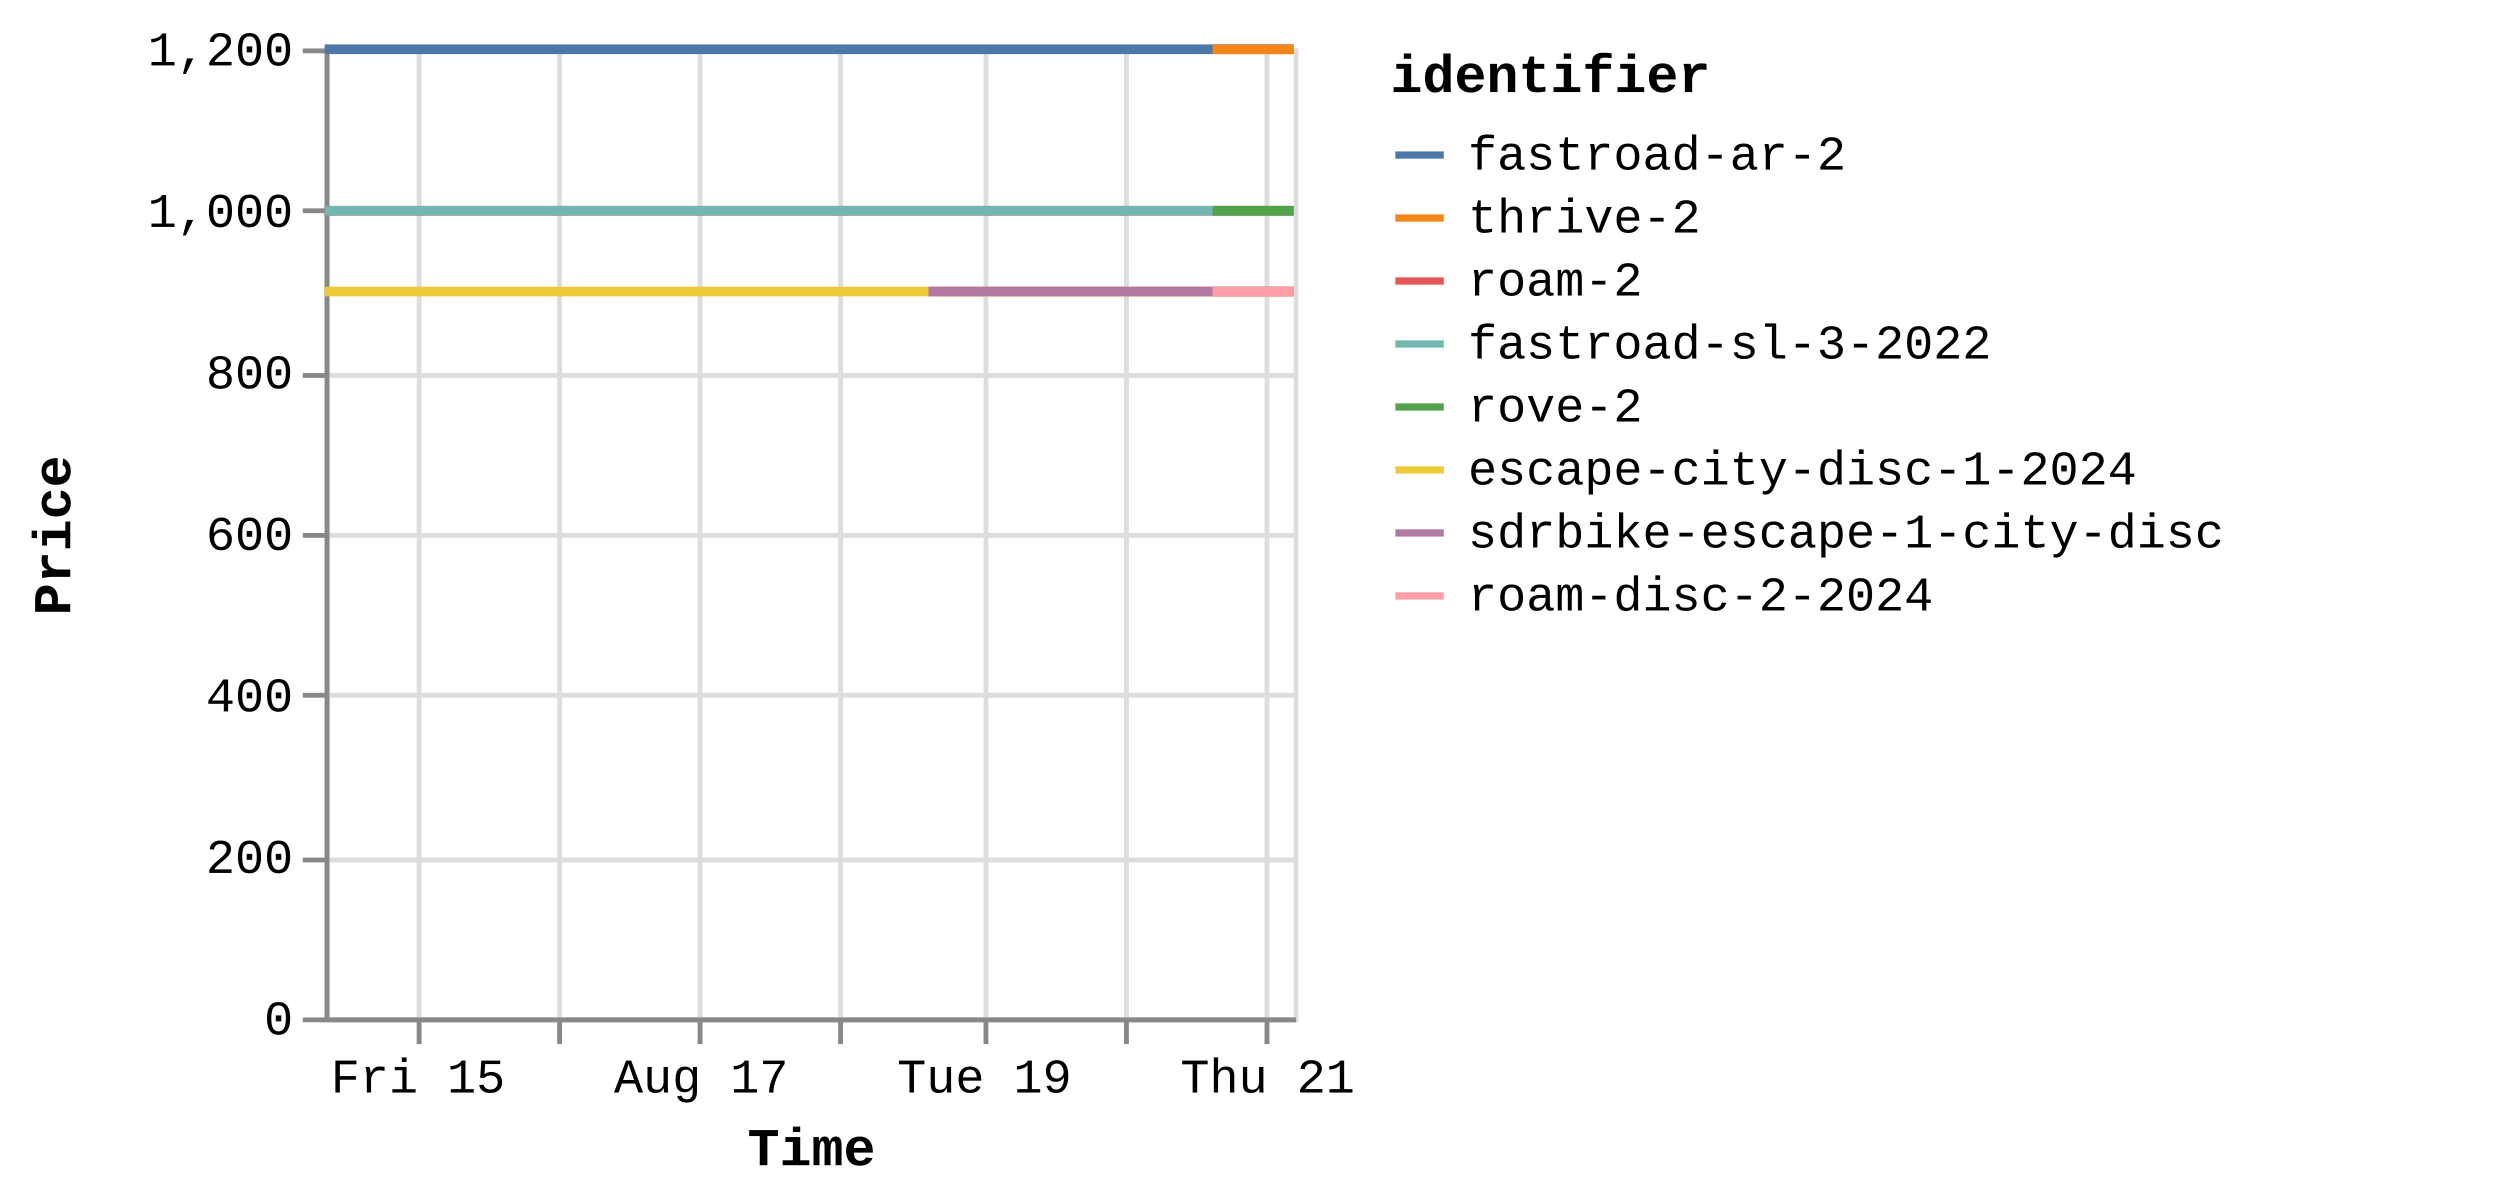
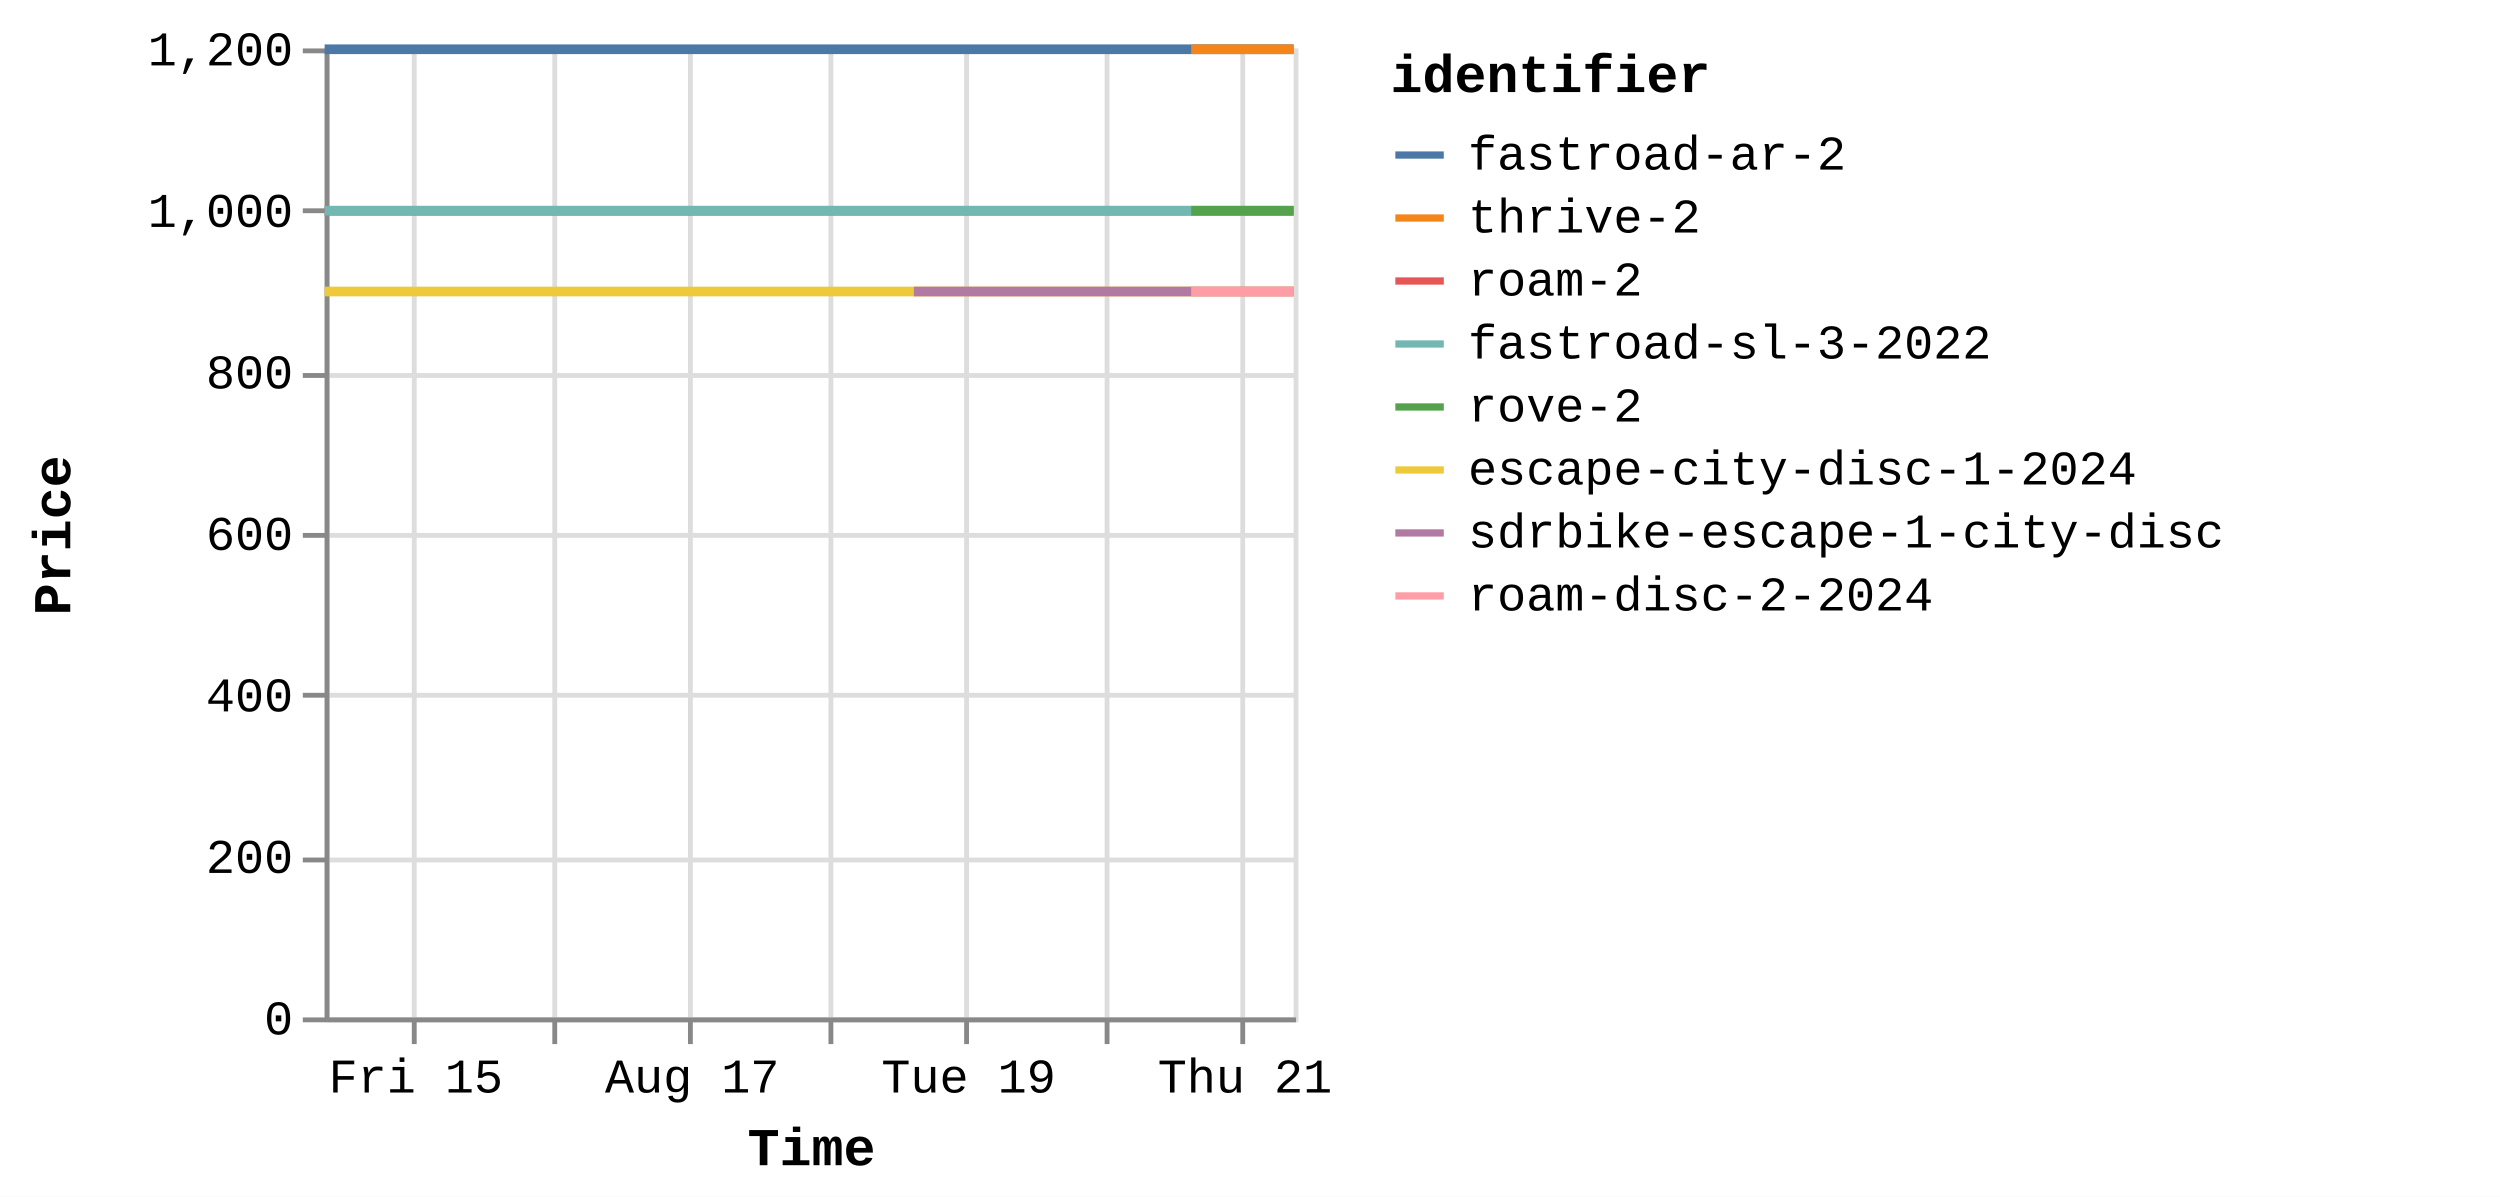
<svg xmlns="http://www.w3.org/2000/svg" version="1.1" class="marks" width="516" height="247" viewBox="0 0 516 247">
  <rect width="516" height="247" fill="white" />
  <g fill="none" stroke-miterlimit="10" transform="translate(67,10)">
    <g class="mark-group role-frame root" role="graphics-object" aria-roledescription="group mark container">
      <g transform="translate(0,0)">
        <path class="background" aria-hidden="true" d="M0.5,0.5h200v200h-200Z" stroke="#ddd" />
        <g>
          <g class="mark-group role-axis" aria-hidden="true">
            <g transform="translate(0.5,200.5)">
              <path class="background" aria-hidden="true" d="M0,0h0v0h0Z" pointer-events="none" />
              <g>
                <g class="mark-rule role-axis-grid" pointer-events="none">
-                   <line transform="translate(19,-200)" x2="0" y2="200" stroke="#ddd" stroke-width="1" opacity="1" />
-                   <line transform="translate(48,-200)" x2="0" y2="200" stroke="#ddd" stroke-width="1" opacity="1" />
-                   <line transform="translate(77,-200)" x2="0" y2="200" stroke="#ddd" stroke-width="1" opacity="1" />
-                   <line transform="translate(106,-200)" x2="0" y2="200" stroke="#ddd" stroke-width="1" opacity="1" />
-                   <line transform="translate(136,-200)" x2="0" y2="200" stroke="#ddd" stroke-width="1" opacity="1" />
-                   <line transform="translate(165,-200)" x2="0" y2="200" stroke="#ddd" stroke-width="1" opacity="1" />
-                   <line transform="translate(194,-200)" x2="0" y2="200" stroke="#ddd" stroke-width="1" opacity="1" />
+                   <line transform="translate(18,-200)" x2="0" y2="200" stroke="#ddd" stroke-width="1" opacity="1" />
+                   <line transform="translate(47,-200)" x2="0" y2="200" stroke="#ddd" stroke-width="1" opacity="1" />
+                   <line transform="translate(75,-200)" x2="0" y2="200" stroke="#ddd" stroke-width="1" opacity="1" />
+                   <line transform="translate(104,-200)" x2="0" y2="200" stroke="#ddd" stroke-width="1" opacity="1" />
+                   <line transform="translate(132,-200)" x2="0" y2="200" stroke="#ddd" stroke-width="1" opacity="1" />
+                   <line transform="translate(161,-200)" x2="0" y2="200" stroke="#ddd" stroke-width="1" opacity="1" />
+                   <line transform="translate(189,-200)" x2="0" y2="200" stroke="#ddd" stroke-width="1" opacity="1" />
                </g>
              </g>
              <path class="foreground" aria-hidden="true" d="" pointer-events="none" display="none" />
            </g>
          </g>
          <g class="mark-group role-axis" aria-hidden="true">
            <g transform="translate(0.5,0.5)">
              <path class="background" aria-hidden="true" d="M0,0h0v0h0Z" pointer-events="none" />
              <g>
                <g class="mark-rule role-axis-grid" pointer-events="none">
                  <line transform="translate(0,200)" x2="200" y2="0" stroke="#ddd" stroke-width="1" opacity="1" />
                  <line transform="translate(0,167)" x2="200" y2="0" stroke="#ddd" stroke-width="1" opacity="1" />
                  <line transform="translate(0,133)" x2="200" y2="0" stroke="#ddd" stroke-width="1" opacity="1" />
                  <line transform="translate(0,100)" x2="200" y2="0" stroke="#ddd" stroke-width="1" opacity="1" />
                  <line transform="translate(0,67)" x2="200" y2="0" stroke="#ddd" stroke-width="1" opacity="1" />
                  <line transform="translate(0,33)" x2="200" y2="0" stroke="#ddd" stroke-width="1" opacity="1" />
                  <line transform="translate(0,0)" x2="200" y2="0" stroke="#ddd" stroke-width="1" opacity="1" />
                </g>
              </g>
              <path class="foreground" aria-hidden="true" d="" pointer-events="none" display="none" />
            </g>
          </g>
-           <g class="mark-group role-axis" role="graphics-symbol" aria-roledescription="axis" aria-label="X-axis titled 'Time' for a time scale with values from Thursday, 14 August 2025, 8:34:48 AM to Thursday, 21 August 2025, 4:48:58 AM">
+           <g class="mark-group role-axis" role="graphics-symbol" aria-roledescription="axis" aria-label="X-axis titled 'Time' for a time scale with values from Thursday, 14 August 2025, 8:34:48 AM to Thursday, 21 August 2025, 8:52:23 AM">
            <g transform="translate(0.5,200.5)">
              <path class="background" aria-hidden="true" d="M0,0h0v0h0Z" pointer-events="none" />
              <g>
                <g class="mark-rule role-axis-tick" pointer-events="none">
-                   <line transform="translate(19,0)" x2="0" y2="5" stroke="#888" stroke-width="1" opacity="1" />
-                   <line transform="translate(48,0)" x2="0" y2="5" stroke="#888" stroke-width="1" opacity="1" />
-                   <line transform="translate(77,0)" x2="0" y2="5" stroke="#888" stroke-width="1" opacity="1" />
-                   <line transform="translate(106,0)" x2="0" y2="5" stroke="#888" stroke-width="1" opacity="1" />
-                   <line transform="translate(136,0)" x2="0" y2="5" stroke="#888" stroke-width="1" opacity="1" />
-                   <line transform="translate(165,0)" x2="0" y2="5" stroke="#888" stroke-width="1" opacity="1" />
-                   <line transform="translate(194,0)" x2="0" y2="5" stroke="#888" stroke-width="1" opacity="1" />
+                   <line transform="translate(18,0)" x2="0" y2="5" stroke="#888" stroke-width="1" opacity="1" />
+                   <line transform="translate(47,0)" x2="0" y2="5" stroke="#888" stroke-width="1" opacity="1" />
+                   <line transform="translate(75,0)" x2="0" y2="5" stroke="#888" stroke-width="1" opacity="1" />
+                   <line transform="translate(104,0)" x2="0" y2="5" stroke="#888" stroke-width="1" opacity="1" />
+                   <line transform="translate(132,0)" x2="0" y2="5" stroke="#888" stroke-width="1" opacity="1" />
+                   <line transform="translate(161,0)" x2="0" y2="5" stroke="#888" stroke-width="1" opacity="1" />
+                   <line transform="translate(189,0)" x2="0" y2="5" stroke="#888" stroke-width="1" opacity="1" />
                </g>
                <g class="mark-text role-axis-label" pointer-events="none">
-                   <text text-anchor="middle" transform="translate(18.77761,15)" font-family="Liberation Mono" font-size="10px" fill="#000" opacity="1">Fri 15</text>
-                   <text text-anchor="middle" transform="translate(48.00386,15)" font-family="Liberation Mono" font-size="10px" fill="#000" opacity="0">Sat 16</text>
-                   <text text-anchor="middle" transform="translate(77.23012,15)" font-family="Liberation Mono" font-size="10px" fill="#000" opacity="1">Aug 17</text>
-                   <text text-anchor="middle" transform="translate(106.4564,15)" font-family="Liberation Mono" font-size="10px" fill="#000" opacity="0">Mon 18</text>
-                   <text text-anchor="middle" transform="translate(135.6826,15)" font-family="Liberation Mono" font-size="10px" fill="#000" opacity="1">Tue 19</text>
-                   <text text-anchor="middle" transform="translate(164.9089,15)" font-family="Liberation Mono" font-size="10px" fill="#000" opacity="0">Wed 20</text>
-                   <text text-anchor="middle" transform="translate(194.1351,15)" font-family="Liberation Mono" font-size="10px" fill="#000" opacity="1">Thu 21</text>
+                   <text text-anchor="middle" transform="translate(18.32495,15)" font-family="Liberation Mono" font-size="10px" fill="#000" opacity="1">Fri 15</text>
+                   <text text-anchor="middle" transform="translate(46.84665,15)" font-family="Liberation Mono" font-size="10px" fill="#000" opacity="0">Sat 16</text>
+                   <text text-anchor="middle" transform="translate(75.36836,15)" font-family="Liberation Mono" font-size="10px" fill="#000" opacity="1">Aug 17</text>
+                   <text text-anchor="middle" transform="translate(103.8901,15)" font-family="Liberation Mono" font-size="10px" fill="#000" opacity="0">Mon 18</text>
+                   <text text-anchor="middle" transform="translate(132.4118,15)" font-family="Liberation Mono" font-size="10px" fill="#000" opacity="1">Tue 19</text>
+                   <text text-anchor="middle" transform="translate(160.9335,15)" font-family="Liberation Mono" font-size="10px" fill="#000" opacity="0">Wed 20</text>
+                   <text text-anchor="middle" transform="translate(189.4552,15)" font-family="Liberation Mono" font-size="10px" fill="#000" opacity="1">Thu 21</text>
                </g>
                <g class="mark-rule role-axis-domain" pointer-events="none">
                  <line transform="translate(0,0)" x2="200" y2="0" stroke="#888" stroke-width="1" opacity="1" />
                </g>
                <g class="mark-text role-axis-title" pointer-events="none">
                  <text text-anchor="middle" transform="translate(100,30)" font-family="Liberation Mono" font-size="11px" font-weight="bold" fill="#000" opacity="1">Time</text>
                </g>
              </g>
              <path class="foreground" aria-hidden="true" d="" pointer-events="none" display="none" />
            </g>
          </g>
          <g class="mark-group role-axis" role="graphics-symbol" aria-roledescription="axis" aria-label="Y-axis titled 'Price' for a linear scale with values from 0 to 1,200">
            <g transform="translate(0.5,0.5)">
              <path class="background" aria-hidden="true" d="M0,0h0v0h0Z" pointer-events="none" />
              <g>
                <g class="mark-rule role-axis-tick" pointer-events="none">
                  <line transform="translate(0,200)" x2="-5" y2="0" stroke="#888" stroke-width="1" opacity="1" />
                  <line transform="translate(0,167)" x2="-5" y2="0" stroke="#888" stroke-width="1" opacity="1" />
                  <line transform="translate(0,133)" x2="-5" y2="0" stroke="#888" stroke-width="1" opacity="1" />
                  <line transform="translate(0,100)" x2="-5" y2="0" stroke="#888" stroke-width="1" opacity="1" />
                  <line transform="translate(0,67)" x2="-5" y2="0" stroke="#888" stroke-width="1" opacity="1" />
                  <line transform="translate(0,33)" x2="-5" y2="0" stroke="#888" stroke-width="1" opacity="1" />
                  <line transform="translate(0,0)" x2="-5" y2="0" stroke="#888" stroke-width="1" opacity="1" />
                </g>
                <g class="mark-text role-axis-label" pointer-events="none">
                  <text text-anchor="end" transform="translate(-7,203)" font-family="Liberation Mono" font-size="10px" fill="#000" opacity="1">0</text>
                  <text text-anchor="end" transform="translate(-7,169.6667)" font-family="Liberation Mono" font-size="10px" fill="#000" opacity="1">200</text>
                  <text text-anchor="end" transform="translate(-7,136.3333)" font-family="Liberation Mono" font-size="10px" fill="#000" opacity="1">400</text>
                  <text text-anchor="end" transform="translate(-7,103)" font-family="Liberation Mono" font-size="10px" fill="#000" opacity="1">600</text>
                  <text text-anchor="end" transform="translate(-7,69.66667)" font-family="Liberation Mono" font-size="10px" fill="#000" opacity="1">800</text>
                  <text text-anchor="end" transform="translate(-7,36.33333)" font-family="Liberation Mono" font-size="10px" fill="#000" opacity="1">1,000</text>
                  <text text-anchor="end" transform="translate(-7,3)" font-family="Liberation Mono" font-size="10px" fill="#000" opacity="1">1,200</text>
                </g>
                <g class="mark-rule role-axis-domain" pointer-events="none">
                  <line transform="translate(0,200)" x2="0" y2="-200" stroke="#888" stroke-width="1" opacity="1" />
                </g>
                <g class="mark-text role-axis-title" pointer-events="none">
                  <text text-anchor="middle" transform="translate(-51,100) rotate(-90) translate(0,-2)" font-family="Liberation Mono" font-size="11px" font-weight="bold" fill="#000" opacity="1">Price</text>
                </g>
              </g>
              <path class="foreground" aria-hidden="true" d="" pointer-events="none" display="none" />
            </g>
          </g>
          <g class="mark-group role-scope pathgroup" role="graphics-object" aria-roledescription="group mark container">
            <g transform="translate(0,0)">
              <path class="background" aria-hidden="true" d="M0,0h200v200h-200Z" />
              <g>
                <g class="mark-line role-mark marks" role="graphics-object" aria-roledescription="line mark container">
-                   <path aria-label="Time: Aug 14, 2025; Price: 899; identifier: escape-city-disc-1-2024" role="graphics-symbol" aria-roledescription="line mark" d="M0,50.167L0.243,50.167L0.434,50.167L5.823,50.167L10.105,50.167L14.91,50.167L24.767,50.167L29.607,50.167L34.952,50.167L39.336,50.167L44.117,50.167L53.9,50.167L58.797,50.167L63.985,50.167L68.506,50.167L73.298,50.167L83.238,50.167L88.013,50.167L93.225,50.167L97.753,50.167L102.562,50.167L112.547,50.167L117.346,50.167L122.73,50.167L124.62,50.167L127.074,50.167L131.76,50.167L141.551,50.167L146.498,50.167L151.689,50.167L156.223,50.167L160.976,50.167L170.787,50.167L175.687,50.167L181.09,50.167L183.275,50.167L185.438,50.167L190.236,50.167L199.996,50.167" stroke="#eeca3b" stroke-width="2" />
-                 </g>
-               </g>
-               <path class="foreground" aria-hidden="true" d="" display="none" />
-             </g>
-             <g transform="translate(0,0)">
-               <path class="background" aria-hidden="true" d="M0,0h200v200h-200Z" />
-               <g>
-                 <g class="mark-line role-mark marks" role="graphics-object" aria-roledescription="line mark container">
-                   <path aria-label="Time: Aug 14, 2025; Price: 999; identifier: roam-2" role="graphics-symbol" aria-roledescription="line mark" d="M0.001,33.5L0.243,33.5L0.435,33.5L5.824,33.5L10.106,33.5L14.91,33.5L24.768,33.5L29.608,33.5L34.953,33.5L39.337,33.5L44.118,33.5L53.9,33.5L58.797,33.5L63.986,33.5L68.507,33.5L73.345,33.5L83.238,33.5L88.013,33.5L93.226,33.5L97.754,33.5L102.563,33.5L112.547,33.5L117.347,33.5L122.731,33.5L124.62,33.5L127.074,33.5L131.761,33.5L141.552,33.5L146.499,33.5L151.69,33.5L156.224,33.5L160.977,33.5L170.788,33.5L175.687,33.5L181.09,33.5L183.276,33.5L185.44,33.5L190.237,33.5L199.997,33.5" stroke="#e45756" stroke-width="2" />
-                 </g>
-               </g>
-               <path class="foreground" aria-hidden="true" d="" display="none" />
-             </g>
-             <g transform="translate(0,0)">
-               <path class="background" aria-hidden="true" d="M0,0h200v200h-200Z" />
-               <g>
-                 <g class="mark-line role-mark marks" role="graphics-object" aria-roledescription="line mark container">
-                   <path aria-label="Time: Aug 14, 2025; Price: 999; identifier: fastroad-sl-3-2022" role="graphics-symbol" aria-roledescription="line mark" d="M0.001,33.5L0.244,33.5L0.436,33.5L5.824,33.5L10.107,33.5L14.911,33.5L24.769,33.5L29.609,33.5L34.954,33.5L39.337,33.5L44.118,33.5L53.901,33.5L58.798,33.5L63.986,33.5L68.507,33.5L73.345,33.5L83.239,33.5L88.014,33.5L93.226,33.5L97.754,33.5L102.564,33.5L112.548,33.5L117.348,33.5L122.732,33.5L124.621,33.5L127.075,33.5L131.761,33.5L141.553,33.5L146.499,33.5L151.69,33.5L156.224,33.5L160.977,33.5L170.789,33.5L175.688,33.5L181.091,33.5L183.277,33.5L185.441,33.5L190.238,33.5L199.998,33.5" stroke="#72b7b2" stroke-width="2" />
-                 </g>
-               </g>
-               <path class="foreground" aria-hidden="true" d="" display="none" />
-             </g>
-             <g transform="translate(0,0)">
-               <path class="background" aria-hidden="true" d="M0,0h200v200h-200Z" />
-               <g>
-                 <g class="mark-line role-mark marks" role="graphics-object" aria-roledescription="line mark container">
-                   <path aria-label="Time: Aug 14, 2025; Price: 1199; identifier: fastroad-ar-2" role="graphics-symbol" aria-roledescription="line mark" d="M0.002,0.167L0.244,0.167L0.436,0.167L5.825,0.167L10.108,0.167L14.912,0.167L24.77,0.167L29.609,0.167L34.954,0.167L39.338,0.167L44.119,0.167L53.901,0.167L58.799,0.167L63.987,0.167L68.508,0.167L73.369,0.167L83.239,0.167L88.015,0.167L93.227,0.167L97.755,0.167L102.564,0.167L112.549,0.167L117.348,0.167L122.732,0.167L124.622,0.167L127.076,0.167L131.762,0.167L141.553,0.167L146.5,0.167L151.691,0.167L156.225,0.167L160.978,0.167L170.79,0.167L175.689,0.167L181.092,0.167L183.278,0.167L185.442,0.167L190.239,0.167L199.998,0.167" stroke="#4c78a8" stroke-width="2" />
-                 </g>
-               </g>
-               <path class="foreground" aria-hidden="true" d="" display="none" />
-             </g>
-             <g transform="translate(0,0)">
-               <path class="background" aria-hidden="true" d="M0,0h200v200h-200Z" />
-               <g>
-                 <g class="mark-line role-mark marks" role="graphics-object" aria-roledescription="line mark container">
-                   <path aria-label="Time: Aug 18, 2025; Price: 899; identifier: sdrbike-escape-1-city-disc" role="graphics-symbol" aria-roledescription="line mark" d="M124.623,50.167L127.077,50.167L131.763,50.167L141.554,50.167L146.501,50.167L151.692,50.167L156.226,50.167L160.979,50.167L170.791,50.167L175.689,50.167L181.093,50.167L183.279,50.167L185.443,50.167L190.24,50.167L199.999,50.167" stroke="#b279a2" stroke-width="2" />
-                 </g>
-               </g>
-               <path class="foreground" aria-hidden="true" d="" display="none" />
-             </g>
-             <g transform="translate(0,0)">
-               <path class="background" aria-hidden="true" d="M0,0h200v200h-200Z" />
-               <g>
-                 <g class="mark-line role-mark marks" role="graphics-object" aria-roledescription="line mark container">
-                   <path aria-label="Time: Aug 20, 2025; Price: 899; identifier: roam-disc-2-2024" role="graphics-symbol" aria-roledescription="line mark" d="M183.276,50.167L185.439,50.167L190.236,50.167L199.996,50.167" stroke="#ff9da6" stroke-width="2" />
-                 </g>
-               </g>
-               <path class="foreground" aria-hidden="true" d="" display="none" />
-             </g>
-             <g transform="translate(0,0)">
-               <path class="background" aria-hidden="true" d="M0,0h200v200h-200Z" />
-               <g>
-                 <g class="mark-line role-mark marks" role="graphics-object" aria-roledescription="line mark container">
-                   <path aria-label="Time: Aug 20, 2025; Price: 1199; identifier: thrive-2" role="graphics-symbol" aria-roledescription="line mark" d="M183.28,0.167L185.443,0.167L190.241,0.167L199.999,0.167" stroke="#f58518" stroke-width="2" />
-                 </g>
-               </g>
-               <path class="foreground" aria-hidden="true" d="" display="none" />
-             </g>
-             <g transform="translate(0,0)">
-               <path class="background" aria-hidden="true" d="M0,0h200v200h-200Z" />
-               <g>
-                 <g class="mark-line role-mark marks" role="graphics-object" aria-roledescription="line mark container">
-                   <path aria-label="Time: Aug 20, 2025; Price: 999; identifier: rove-2" role="graphics-symbol" aria-roledescription="line mark" d="M183.28,33.5L185.444,33.5L190.242,33.5L200,33.5" stroke="#54a24b" stroke-width="2" />
+                   <path aria-label="Time: Aug 14, 2025; Price: 899; identifier: escape-city-disc-1-2024" role="graphics-symbol" aria-roledescription="line mark" d="M0,50.167L0.237,50.167L0.424,50.167L5.683,50.167L9.862,50.167L14.55,50.167L24.17,50.167L28.894,50.167L34.11,50.167L38.388,50.167L43.053,50.167L52.6,50.167L57.379,50.167L62.442,50.167L66.855,50.167L71.531,50.167L81.231,50.167L85.891,50.167L90.978,50.167L95.397,50.167L100.09,50.167L109.834,50.167L114.517,50.167L119.772,50.167L121.616,50.167L124.01,50.167L128.584,50.167L138.139,50.167L142.966,50.167L148.032,50.167L152.457,50.167L157.095,50.167L166.67,50.167L171.451,50.167L176.724,50.167L178.857,50.167L180.968,50.167L185.65,50.167L195.175,50.167L199.995,50.167" stroke="#eeca3b" stroke-width="2" />
+                 </g>
+               </g>
+               <path class="foreground" aria-hidden="true" d="" display="none" />
+             </g>
+             <g transform="translate(0,0)">
+               <path class="background" aria-hidden="true" d="M0,0h200v200h-200Z" />
+               <g>
+                 <g class="mark-line role-mark marks" role="graphics-object" aria-roledescription="line mark container">
+                   <path aria-label="Time: Aug 14, 2025; Price: 999; identifier: roam-2" role="graphics-symbol" aria-roledescription="line mark" d="M0.001,33.5L0.237,33.5L0.425,33.5L5.683,33.5L9.863,33.5L14.551,33.5L24.171,33.5L28.894,33.5L34.11,33.5L38.389,33.5L43.054,33.5L52.601,33.5L57.38,33.5L62.443,33.5L66.855,33.5L71.576,33.5L81.232,33.5L85.892,33.5L90.978,33.5L95.397,33.5L100.09,33.5L109.834,33.5L114.518,33.5L119.772,33.5L121.616,33.5L124.011,33.5L128.585,33.5L138.14,33.5L142.967,33.5L148.033,33.5L152.458,33.5L157.096,33.5L166.671,33.5L171.452,33.5L176.725,33.5L178.858,33.5L180.97,33.5L185.651,33.5L195.176,33.5L199.996,33.5" stroke="#e45756" stroke-width="2" />
+                 </g>
+               </g>
+               <path class="foreground" aria-hidden="true" d="" display="none" />
+             </g>
+             <g transform="translate(0,0)">
+               <path class="background" aria-hidden="true" d="M0,0h200v200h-200Z" />
+               <g>
+                 <g class="mark-line role-mark marks" role="graphics-object" aria-roledescription="line mark container">
+                   <path aria-label="Time: Aug 14, 2025; Price: 999; identifier: fastroad-sl-3-2022" role="graphics-symbol" aria-roledescription="line mark" d="M0.001,33.5L0.238,33.5L0.425,33.5L5.684,33.5L9.864,33.5L14.552,33.5L24.172,33.5L28.895,33.5L34.111,33.5L38.389,33.5L43.055,33.5L52.601,33.5L57.381,33.5L62.444,33.5L66.856,33.5L71.577,33.5L81.232,33.5L85.892,33.5L90.979,33.5L95.398,33.5L100.091,33.5L109.835,33.5L114.519,33.5L119.773,33.5L121.617,33.5L124.012,33.5L128.585,33.5L138.14,33.5L142.968,33.5L148.034,33.5L152.458,33.5L157.097,33.5L166.672,33.5L171.453,33.5L176.726,33.5L178.859,33.5L180.97,33.5L185.652,33.5L195.176,33.5L199.997,33.5" stroke="#72b7b2" stroke-width="2" />
+                 </g>
+               </g>
+               <path class="foreground" aria-hidden="true" d="" display="none" />
+             </g>
+             <g transform="translate(0,0)">
+               <path class="background" aria-hidden="true" d="M0,0h200v200h-200Z" />
+               <g>
+                 <g class="mark-line role-mark marks" role="graphics-object" aria-roledescription="line mark container">
+                   <path aria-label="Time: Aug 14, 2025; Price: 1199; identifier: fastroad-ar-2" role="graphics-symbol" aria-roledescription="line mark" d="M0.002,0.167L0.238,0.167L0.426,0.167L5.684,0.167L9.864,0.167L14.552,0.167L24.172,0.167L28.896,0.167L34.112,0.167L38.39,0.167L43.055,0.167L52.602,0.167L57.381,0.167L62.444,0.167L66.857,0.167L71.6,0.167L81.233,0.167L85.893,0.167L90.979,0.167L95.399,0.167L100.092,0.167L109.836,0.167L114.519,0.167L119.774,0.167L121.618,0.167L124.012,0.167L128.586,0.167L138.141,0.167L142.968,0.167L148.034,0.167L152.459,0.167L157.097,0.167L166.672,0.167L171.453,0.167L176.726,0.167L178.86,0.167L180.971,0.167L185.653,0.167L195.177,0.167L199.997,0.167" stroke="#4c78a8" stroke-width="2" />
+                 </g>
+               </g>
+               <path class="foreground" aria-hidden="true" d="" display="none" />
+             </g>
+             <g transform="translate(0,0)">
+               <path class="background" aria-hidden="true" d="M0,0h200v200h-200Z" />
+               <g>
+                 <g class="mark-line role-mark marks" role="graphics-object" aria-roledescription="line mark container">
+                   <path aria-label="Time: Aug 18, 2025; Price: 899; identifier: sdrbike-escape-1-city-disc" role="graphics-symbol" aria-roledescription="line mark" d="M121.619,50.167L124.013,50.167L128.586,50.167L138.142,50.167L142.969,50.167L148.036,50.167L152.46,50.167L157.099,50.167L166.673,50.167L171.454,50.167L176.727,50.167L178.861,50.167L180.972,50.167L185.654,50.167L195.178,50.167L199.998,50.167" stroke="#b279a2" stroke-width="2" />
+                 </g>
+               </g>
+               <path class="foreground" aria-hidden="true" d="" display="none" />
+             </g>
+             <g transform="translate(0,0)">
+               <path class="background" aria-hidden="true" d="M0,0h200v200h-200Z" />
+               <g>
+                 <g class="mark-line role-mark marks" role="graphics-object" aria-roledescription="line mark container">
+                   <path aria-label="Time: Aug 20, 2025; Price: 899; identifier: roam-disc-2-2024" role="graphics-symbol" aria-roledescription="line mark" d="M178.857,50.167L180.969,50.167L185.65,50.167L195.175,50.167L199.996,50.167" stroke="#ff9da6" stroke-width="2" />
+                 </g>
+               </g>
+               <path class="foreground" aria-hidden="true" d="" display="none" />
+             </g>
+             <g transform="translate(0,0)">
+               <path class="background" aria-hidden="true" d="M0,0h200v200h-200Z" />
+               <g>
+                 <g class="mark-line role-mark marks" role="graphics-object" aria-roledescription="line mark container">
+                   <path aria-label="Time: Aug 20, 2025; Price: 1199; identifier: thrive-2" role="graphics-symbol" aria-roledescription="line mark" d="M178.861,0.167L180.973,0.167L185.655,0.167L195.178,0.167L199.999,0.167" stroke="#f58518" stroke-width="2" />
+                 </g>
+               </g>
+               <path class="foreground" aria-hidden="true" d="" display="none" />
+             </g>
+             <g transform="translate(0,0)">
+               <path class="background" aria-hidden="true" d="M0,0h200v200h-200Z" />
+               <g>
+                 <g class="mark-line role-mark marks" role="graphics-object" aria-roledescription="line mark container">
+                   <path aria-label="Time: Aug 20, 2025; Price: 999; identifier: rove-2" role="graphics-symbol" aria-roledescription="line mark" d="M178.862,33.5L180.974,33.5L185.656,33.5L195.179,33.5L200,33.5" stroke="#54a24b" stroke-width="2" />
                </g>
              </g>
              <path class="foreground" aria-hidden="true" d="" display="none" />
            </g>
          </g>
          <g class="mark-group role-legend" role="graphics-symbol" aria-roledescription="legend" aria-label="Symbol legend titled 'identifier' for stroke color with 8 values: fastroad-ar-2, thrive-2, roam-2, fastroad-sl-3-2022, rove-2, ending with roam-disc-2-2024">
            <g transform="translate(220,0)">
              <path class="background" aria-hidden="true" d="M0,0h224v118h-224Z" pointer-events="none" />
              <g>
                <g class="mark-group role-legend-entry">
                  <g transform="translate(0,16)">
                    <path class="background" aria-hidden="true" d="M0,0h0v0h0Z" pointer-events="none" />
                    <g>
                      <g class="mark-group role-scope" role="graphics-object" aria-roledescription="group mark container">
                        <g transform="translate(0,0)">
                          <path class="background" aria-hidden="true" d="M0,0h224v11h-224Z" pointer-events="none" opacity="1" />
                          <g>
                            <g class="mark-symbol role-legend-symbol" pointer-events="none">
                              <path transform="translate(6,6)" d="M-5,0L5,0" stroke="#4c78a8" stroke-width="1.5" opacity="1" />
                            </g>
                            <g class="mark-text role-legend-label" pointer-events="none">
                              <text text-anchor="start" transform="translate(16,9)" font-family="Liberation Mono" font-size="10px" fill="#000" opacity="1">fastroad-ar-2</text>
                            </g>
                          </g>
                          <path class="foreground" aria-hidden="true" d="" pointer-events="none" display="none" />
                        </g>
                        <g transform="translate(0,13)">
                          <path class="background" aria-hidden="true" d="M0,0h224v11h-224Z" pointer-events="none" opacity="1" />
                          <g>
                            <g class="mark-symbol role-legend-symbol" pointer-events="none">
                              <path transform="translate(6,6)" d="M-5,0L5,0" stroke="#f58518" stroke-width="1.5" opacity="1" />
                            </g>
                            <g class="mark-text role-legend-label" pointer-events="none">
                              <text text-anchor="start" transform="translate(16,9)" font-family="Liberation Mono" font-size="10px" fill="#000" opacity="1">thrive-2</text>
                            </g>
                          </g>
                          <path class="foreground" aria-hidden="true" d="" pointer-events="none" display="none" />
                        </g>
                        <g transform="translate(0,26)">
                          <path class="background" aria-hidden="true" d="M0,0h224v11h-224Z" pointer-events="none" opacity="1" />
                          <g>
                            <g class="mark-symbol role-legend-symbol" pointer-events="none">
                              <path transform="translate(6,6)" d="M-5,0L5,0" stroke="#e45756" stroke-width="1.5" opacity="1" />
                            </g>
                            <g class="mark-text role-legend-label" pointer-events="none">
                              <text text-anchor="start" transform="translate(16,9)" font-family="Liberation Mono" font-size="10px" fill="#000" opacity="1">roam-2</text>
                            </g>
                          </g>
                          <path class="foreground" aria-hidden="true" d="" pointer-events="none" display="none" />
                        </g>
                        <g transform="translate(0,39)">
                          <path class="background" aria-hidden="true" d="M0,0h224v11h-224Z" pointer-events="none" opacity="1" />
                          <g>
                            <g class="mark-symbol role-legend-symbol" pointer-events="none">
                              <path transform="translate(6,6)" d="M-5,0L5,0" stroke="#72b7b2" stroke-width="1.5" opacity="1" />
                            </g>
                            <g class="mark-text role-legend-label" pointer-events="none">
                              <text text-anchor="start" transform="translate(16,9)" font-family="Liberation Mono" font-size="10px" fill="#000" opacity="1">fastroad-sl-3-2022</text>
                            </g>
                          </g>
                          <path class="foreground" aria-hidden="true" d="" pointer-events="none" display="none" />
                        </g>
                        <g transform="translate(0,52)">
                          <path class="background" aria-hidden="true" d="M0,0h224v11h-224Z" pointer-events="none" opacity="1" />
                          <g>
                            <g class="mark-symbol role-legend-symbol" pointer-events="none">
                              <path transform="translate(6,6)" d="M-5,0L5,0" stroke="#54a24b" stroke-width="1.5" opacity="1" />
                            </g>
                            <g class="mark-text role-legend-label" pointer-events="none">
                              <text text-anchor="start" transform="translate(16,9)" font-family="Liberation Mono" font-size="10px" fill="#000" opacity="1">rove-2</text>
                            </g>
                          </g>
                          <path class="foreground" aria-hidden="true" d="" pointer-events="none" display="none" />
                        </g>
                        <g transform="translate(0,65)">
                          <path class="background" aria-hidden="true" d="M0,0h224v11h-224Z" pointer-events="none" opacity="1" />
                          <g>
                            <g class="mark-symbol role-legend-symbol" pointer-events="none">
                              <path transform="translate(6,6)" d="M-5,0L5,0" stroke="#eeca3b" stroke-width="1.5" opacity="1" />
                            </g>
                            <g class="mark-text role-legend-label" pointer-events="none">
                              <text text-anchor="start" transform="translate(16,9)" font-family="Liberation Mono" font-size="10px" fill="#000" opacity="1">escape-city-disc-1-2024</text>
                            </g>
                          </g>
                          <path class="foreground" aria-hidden="true" d="" pointer-events="none" display="none" />
                        </g>
                        <g transform="translate(0,78)">
                          <path class="background" aria-hidden="true" d="M0,0h224v11h-224Z" pointer-events="none" opacity="1" />
                          <g>
                            <g class="mark-symbol role-legend-symbol" pointer-events="none">
                              <path transform="translate(6,6)" d="M-5,0L5,0" stroke="#b279a2" stroke-width="1.5" opacity="1" />
                            </g>
                            <g class="mark-text role-legend-label" pointer-events="none">
                              <text text-anchor="start" transform="translate(16,9)" font-family="Liberation Mono" font-size="10px" fill="#000" opacity="1">sdrbike-escape-1-city-disc</text>
                            </g>
                          </g>
                          <path class="foreground" aria-hidden="true" d="" pointer-events="none" display="none" />
                        </g>
                        <g transform="translate(0,91)">
                          <path class="background" aria-hidden="true" d="M0,0h224v11h-224Z" pointer-events="none" opacity="1" />
                          <g>
                            <g class="mark-symbol role-legend-symbol" pointer-events="none">
                              <path transform="translate(6,6)" d="M-5,0L5,0" stroke="#ff9da6" stroke-width="1.5" opacity="1" />
                            </g>
                            <g class="mark-text role-legend-label" pointer-events="none">
                              <text text-anchor="start" transform="translate(16,9)" font-family="Liberation Mono" font-size="10px" fill="#000" opacity="1">roam-disc-2-2024</text>
                            </g>
                          </g>
                          <path class="foreground" aria-hidden="true" d="" pointer-events="none" display="none" />
                        </g>
                      </g>
                    </g>
                    <path class="foreground" aria-hidden="true" d="" pointer-events="none" display="none" />
                  </g>
                </g>
                <g class="mark-text role-legend-title" pointer-events="none">
                  <text text-anchor="start" transform="translate(0,9)" font-family="Liberation Mono" font-size="11px" font-weight="bold" fill="#000" opacity="1">identifier</text>
                </g>
              </g>
              <path class="foreground" aria-hidden="true" d="" pointer-events="none" display="none" />
            </g>
          </g>
        </g>
        <path class="foreground" aria-hidden="true" d="" display="none" />
      </g>
    </g>
  </g>
</svg>
